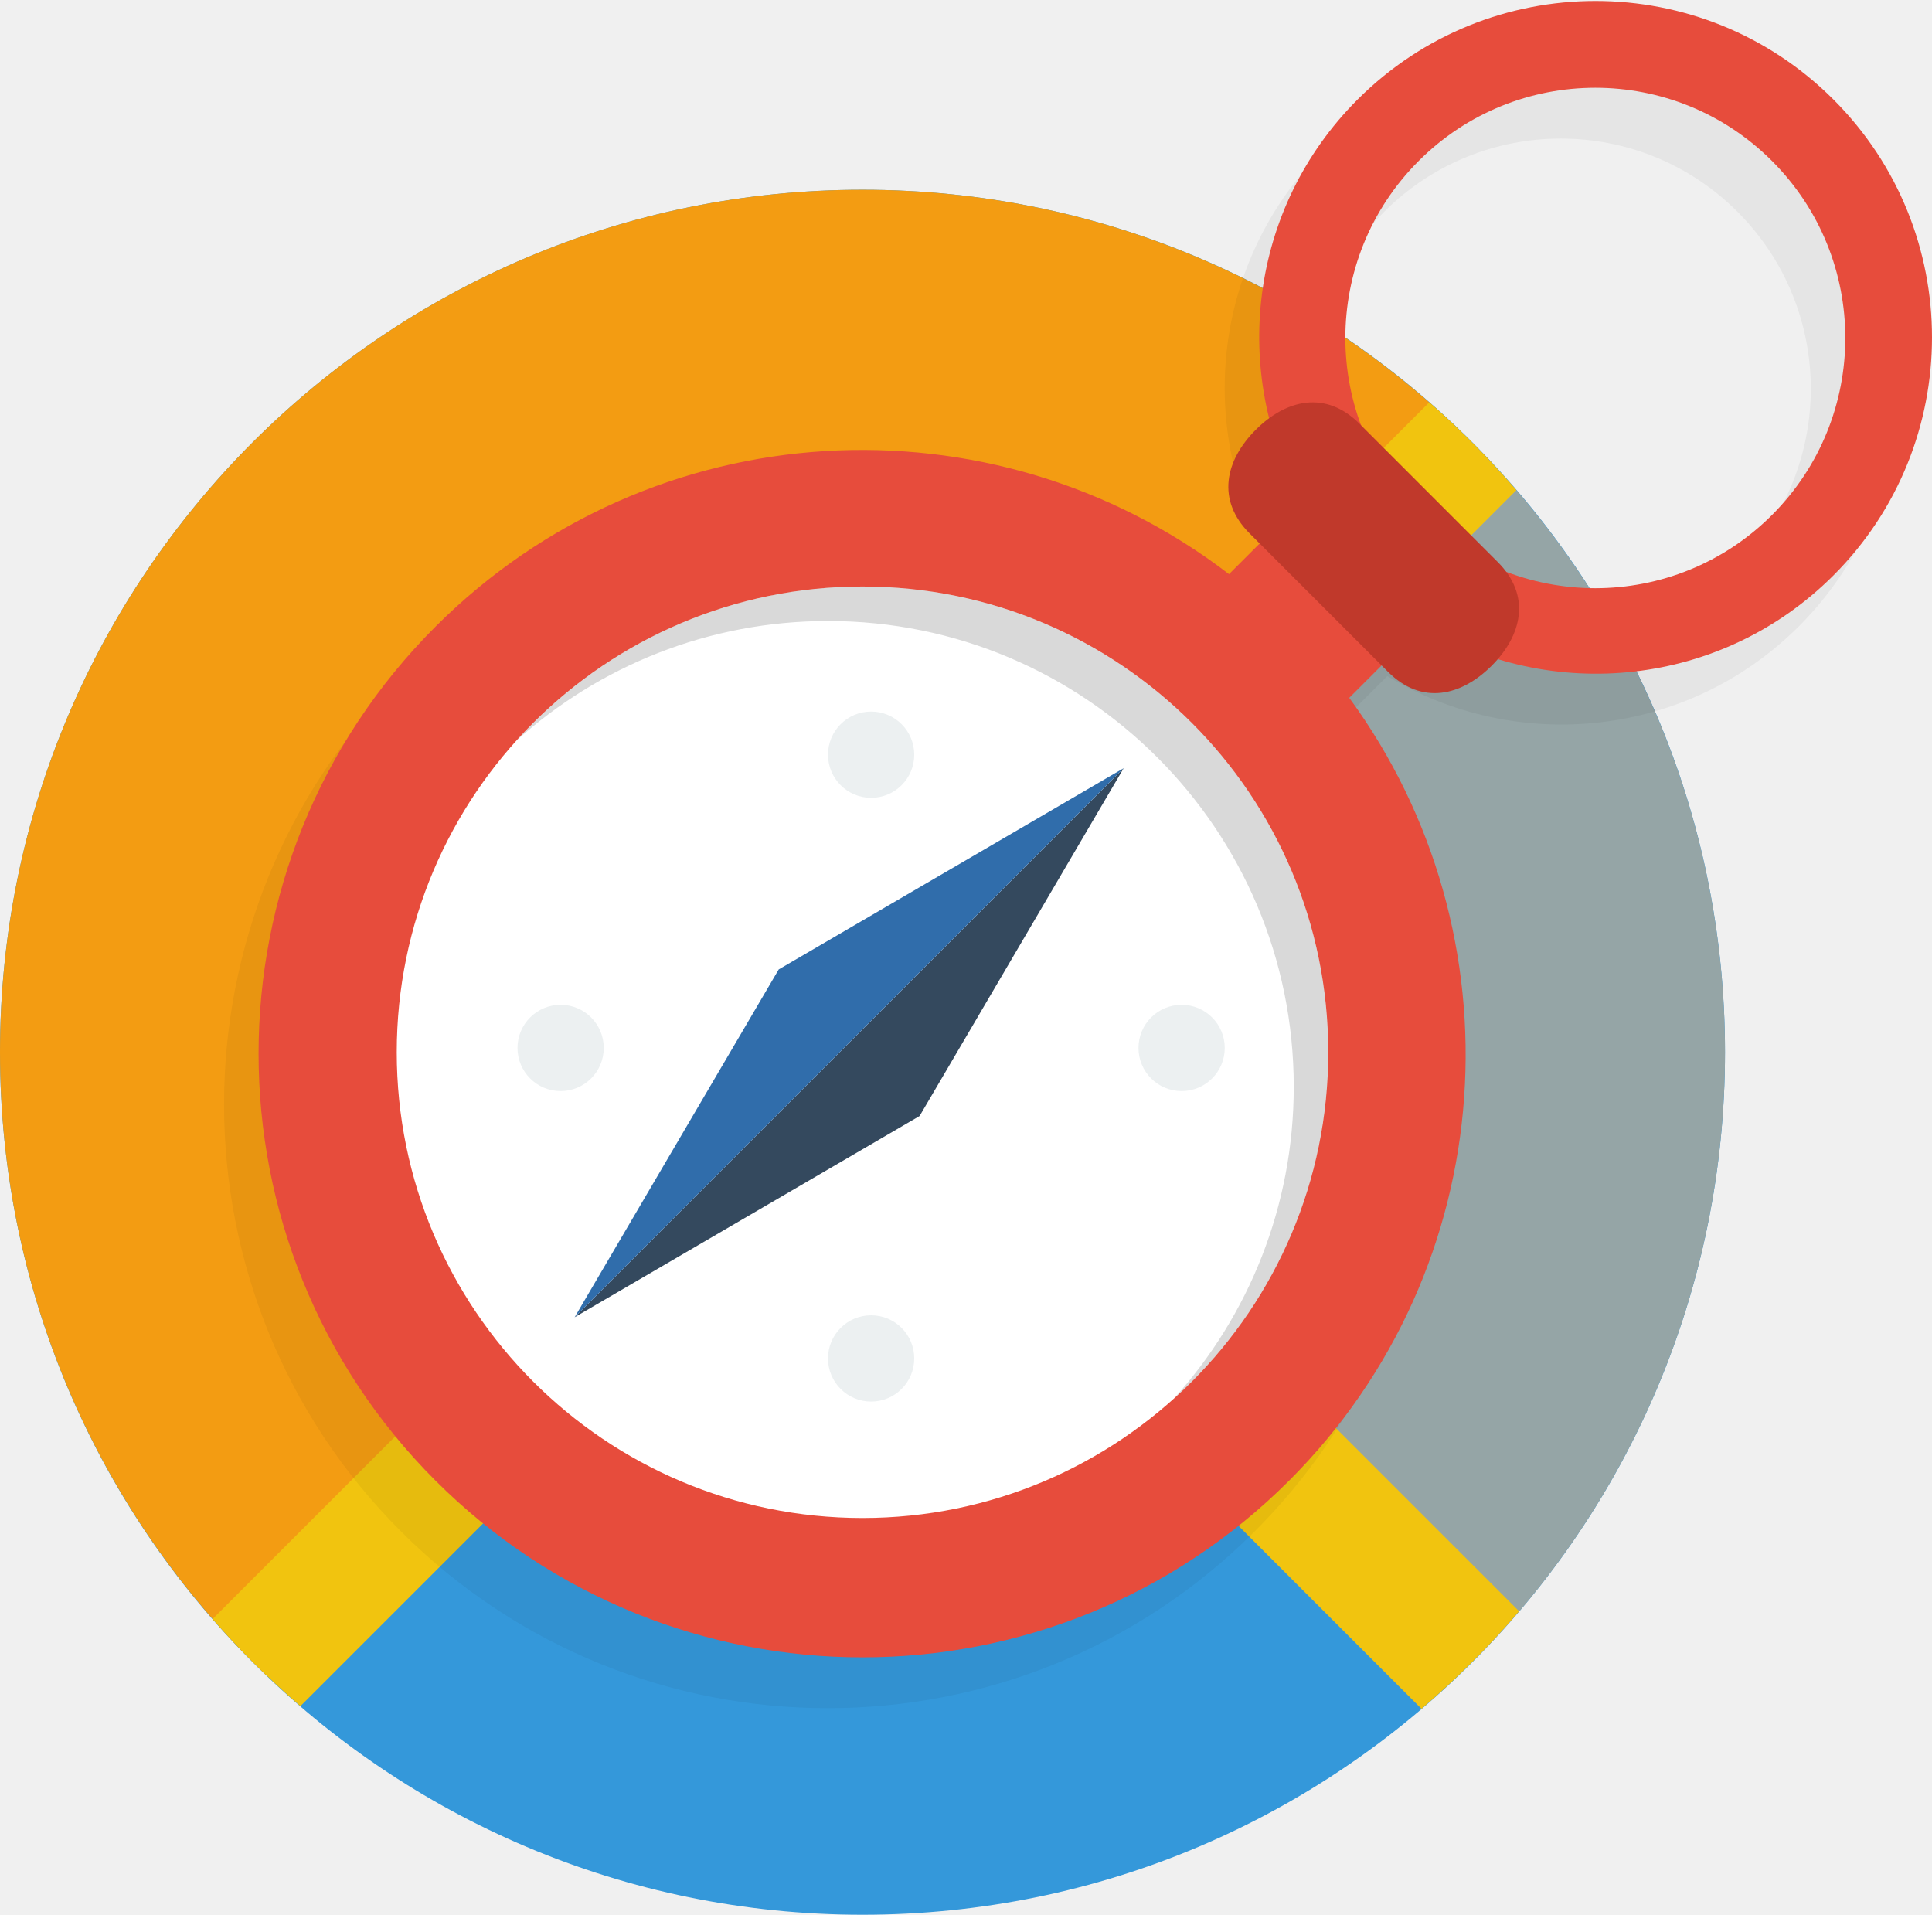
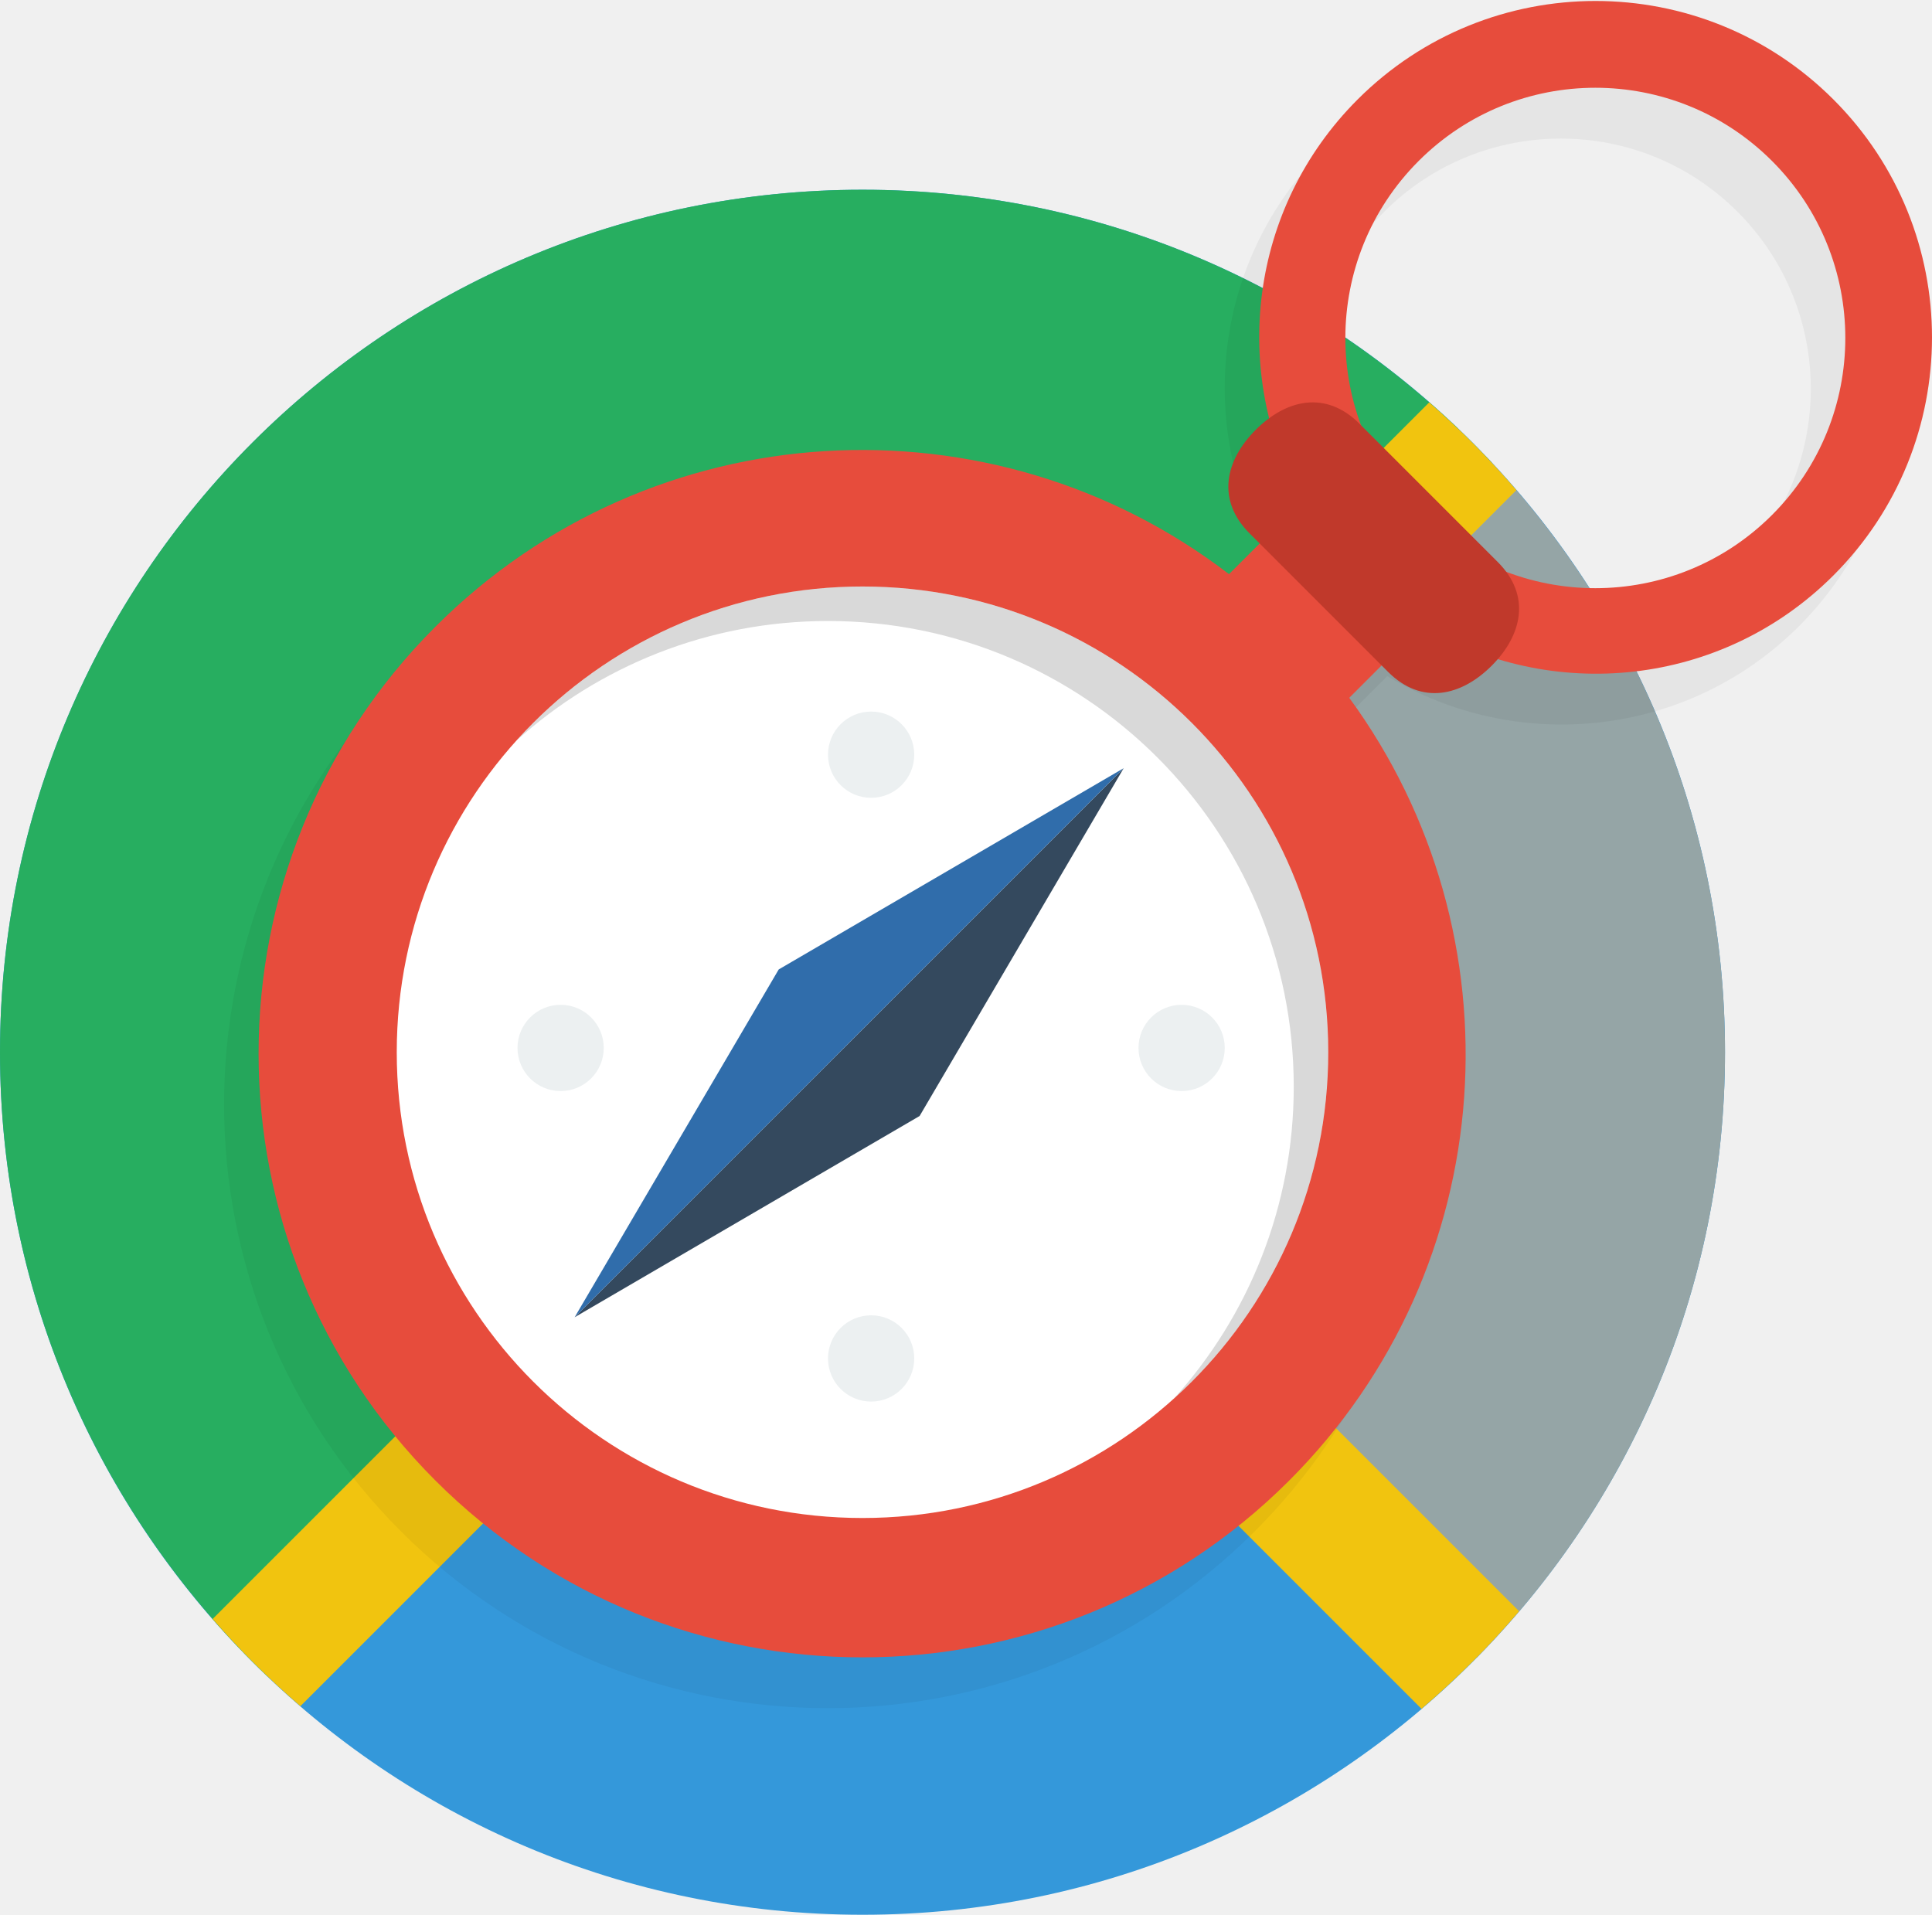
<svg xmlns="http://www.w3.org/2000/svg" width="112" height="111">
  <circle fill="#3498DA" cx="50" cy="61" r="50" />
-   <path fill-rule="evenodd" clip-rule="evenodd" fill="#F39C12" d="M15.511 97.184c-9.55-9.108-15.511-21.945-15.511-36.182 0-27.615 22.386-50.002 50.001-50.002 14.395 0 27.359 6.091 36.482 15.826l-70.972 70.358z" />
+   <path fill-rule="evenodd" clip-rule="evenodd" fill="#27AE60" d="M15.511 97.184c-9.55-9.108-15.511-21.945-15.511-36.182 0-27.615 22.386-50.002 50.001-50.002 14.395 0 27.359 6.091 36.482 15.826l-70.972 70.358z" />
  <path fill-rule="evenodd" clip-rule="evenodd" fill="#95A5A6" d="M84.489 24.816c9.55 9.108 15.511 21.945 15.511 36.182 0 13.668-5.484 26.055-14.372 35.08-14.109-14.109-9.155-9.144-36.401-36.304l35.262-34.958z" />
  <path fill="#F1C40F" d="M88.062 93.404l-32.574-32.572 32.418-32.417c-1.562-1.814-3.25-3.515-5.053-5.088l-70.527 70.527c1.574 1.803 3.274 3.491 5.089 5.053l32.417-32.417 32.573 32.572c2.033-1.733 3.925-3.624 5.657-5.658z" />
  <path opacity=".05" fill-rule="evenodd" clip-rule="evenodd" d="M104.287 36.302c-6.477 6.476-16.362 7.425-23.864 2.892l-4.205 4.205c10.024 13.692 8.892 33.002-3.48 45.374-13.668 13.668-35.829 13.668-49.497 0s-13.668-35.829 0-49.497c12.559-12.56 32.283-13.569 46.006-3.048l4.223-4.223c-4.146-7.426-3.082-16.979 3.23-23.292 7.618-7.617 19.969-7.617 27.588 0 7.616 7.618 7.616 19.97-.001 27.589zm-3.557-24.021c-5.659-5.665-14.835-5.665-20.494 0-5.659 5.664-5.659 14.849 0 20.514 5.659 5.664 14.835 5.664 20.494 0 5.66-5.665 5.66-14.85 0-20.514z" />
  <path fill-rule="evenodd" clip-rule="evenodd" fill="#E74C3C" d="M106.287 33.356c-6.477 6.476-16.362 7.425-23.864 2.892l-4.205 4.206c10.024 13.692 8.892 33.001-3.48 45.374-13.668 13.668-35.829 13.668-49.497 0s-13.668-35.829 0-49.497c12.559-12.56 32.283-13.569 46.006-3.048l4.223-4.222c-4.146-7.426-3.082-16.98 3.23-23.292 7.618-7.617 19.969-7.617 27.588 0 7.616 7.617 7.616 19.969-.001 27.587zm-3.557-24.02c-5.659-5.665-14.835-5.665-20.494 0-5.659 5.664-5.659 14.849 0 20.514 5.659 5.664 14.835 5.664 20.494 0 5.66-5.665 5.66-14.85 0-20.514z" />
  <circle fill-rule="evenodd" clip-rule="evenodd" fill="#fff" cx="50" cy="61" r="27" />
  <circle fill-rule="evenodd" clip-rule="evenodd" fill="#ECF0F1" cx="50.5" cy="43.75" r="2.5" />
  <circle fill-rule="evenodd" clip-rule="evenodd" fill="#ECF0F1" cx="50.5" cy="78.75" r="2.5" />
  <circle fill-rule="evenodd" clip-rule="evenodd" fill="#ECF0F1" cx="32.5" cy="60.75" r="2.5" />
  <circle fill-rule="evenodd" clip-rule="evenodd" fill="#ECF0F1" cx="68.5" cy="60.75" r="2.5" />
  <path opacity=".15" fill-rule="evenodd" clip-rule="evenodd" d="M50 34c-7.965 0-15.122 3.45-20.064 8.936 4.784-4.311 11.117-6.936 18.064-6.936 14.912 0 27 12.088 27 27 0 6.947-2.625 13.279-6.936 18.064 5.486-4.942 8.936-12.099 8.936-20.064 0-14.912-12.088-27-27-27z" />
  <path fill="#34495E" d="M65.141 44.533l-11.831 20.163-19.998 11.666 31.829-31.829z" />
  <path fill="#306DAB" d="M33.312 76.362l11.831-20.163 19.998-11.667-31.829 31.83z" />
  <path fill-rule="evenodd" clip-rule="evenodd" fill="#C0392B" d="M78.807 24.561l8.021 8.021c1.952 1.954 1.403 4.252-.354 6.01s-4.058 2.307-6.01.354l-8.021-8.021c-1.953-1.952-1.404-4.253.354-6.01 1.758-1.758 4.057-2.307 6.01-.354z" />
</svg>
